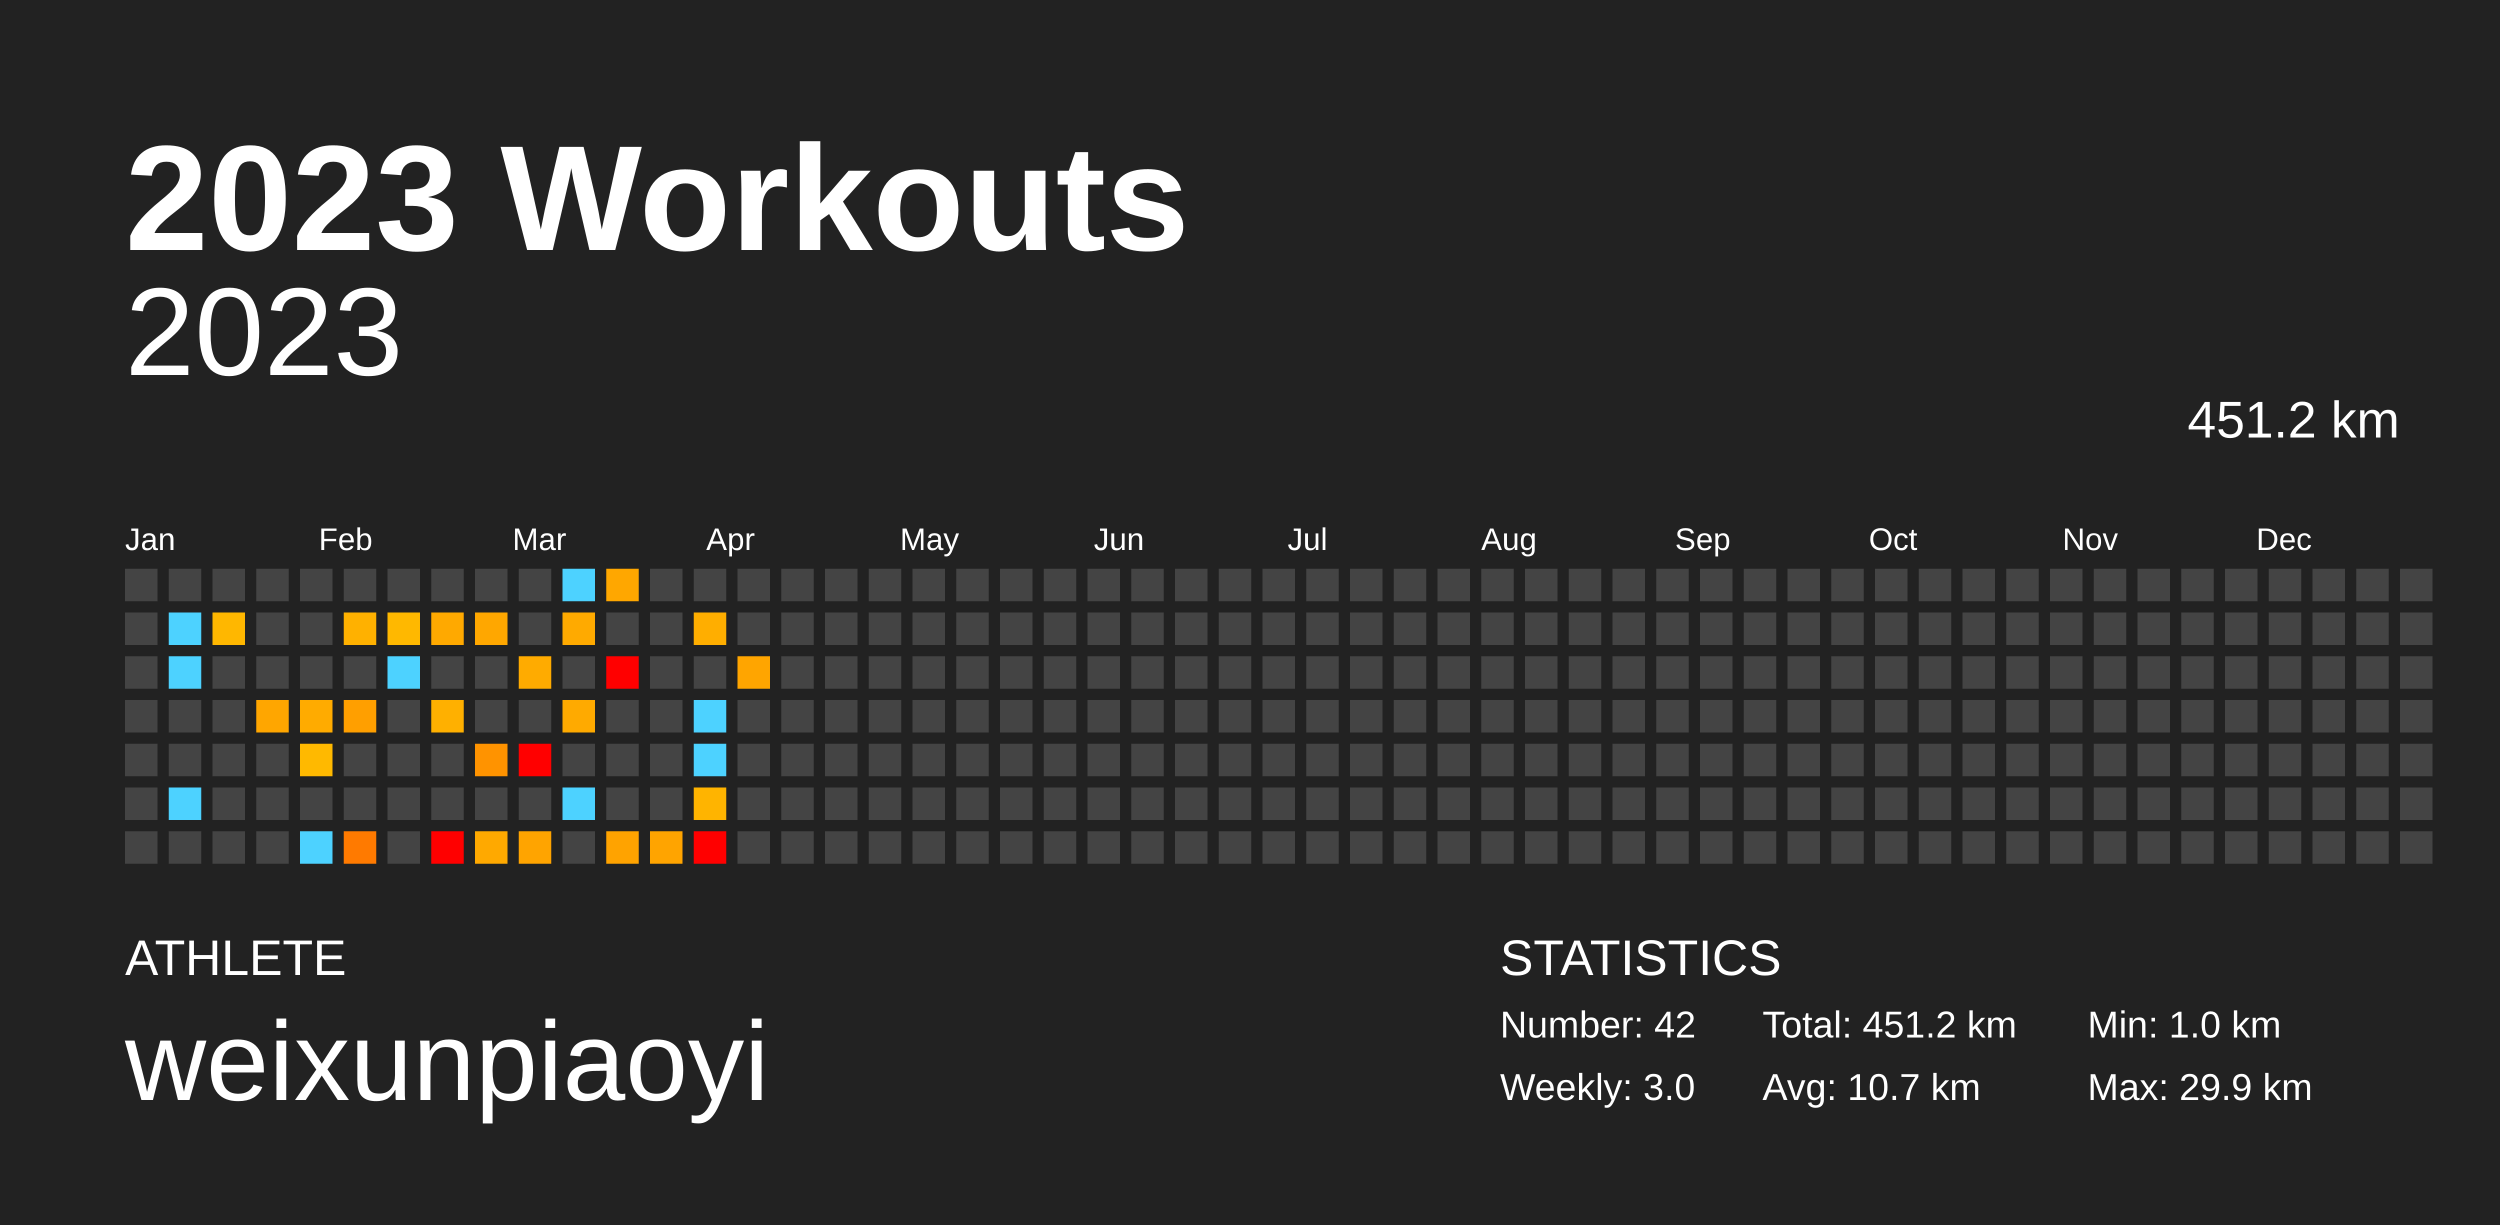
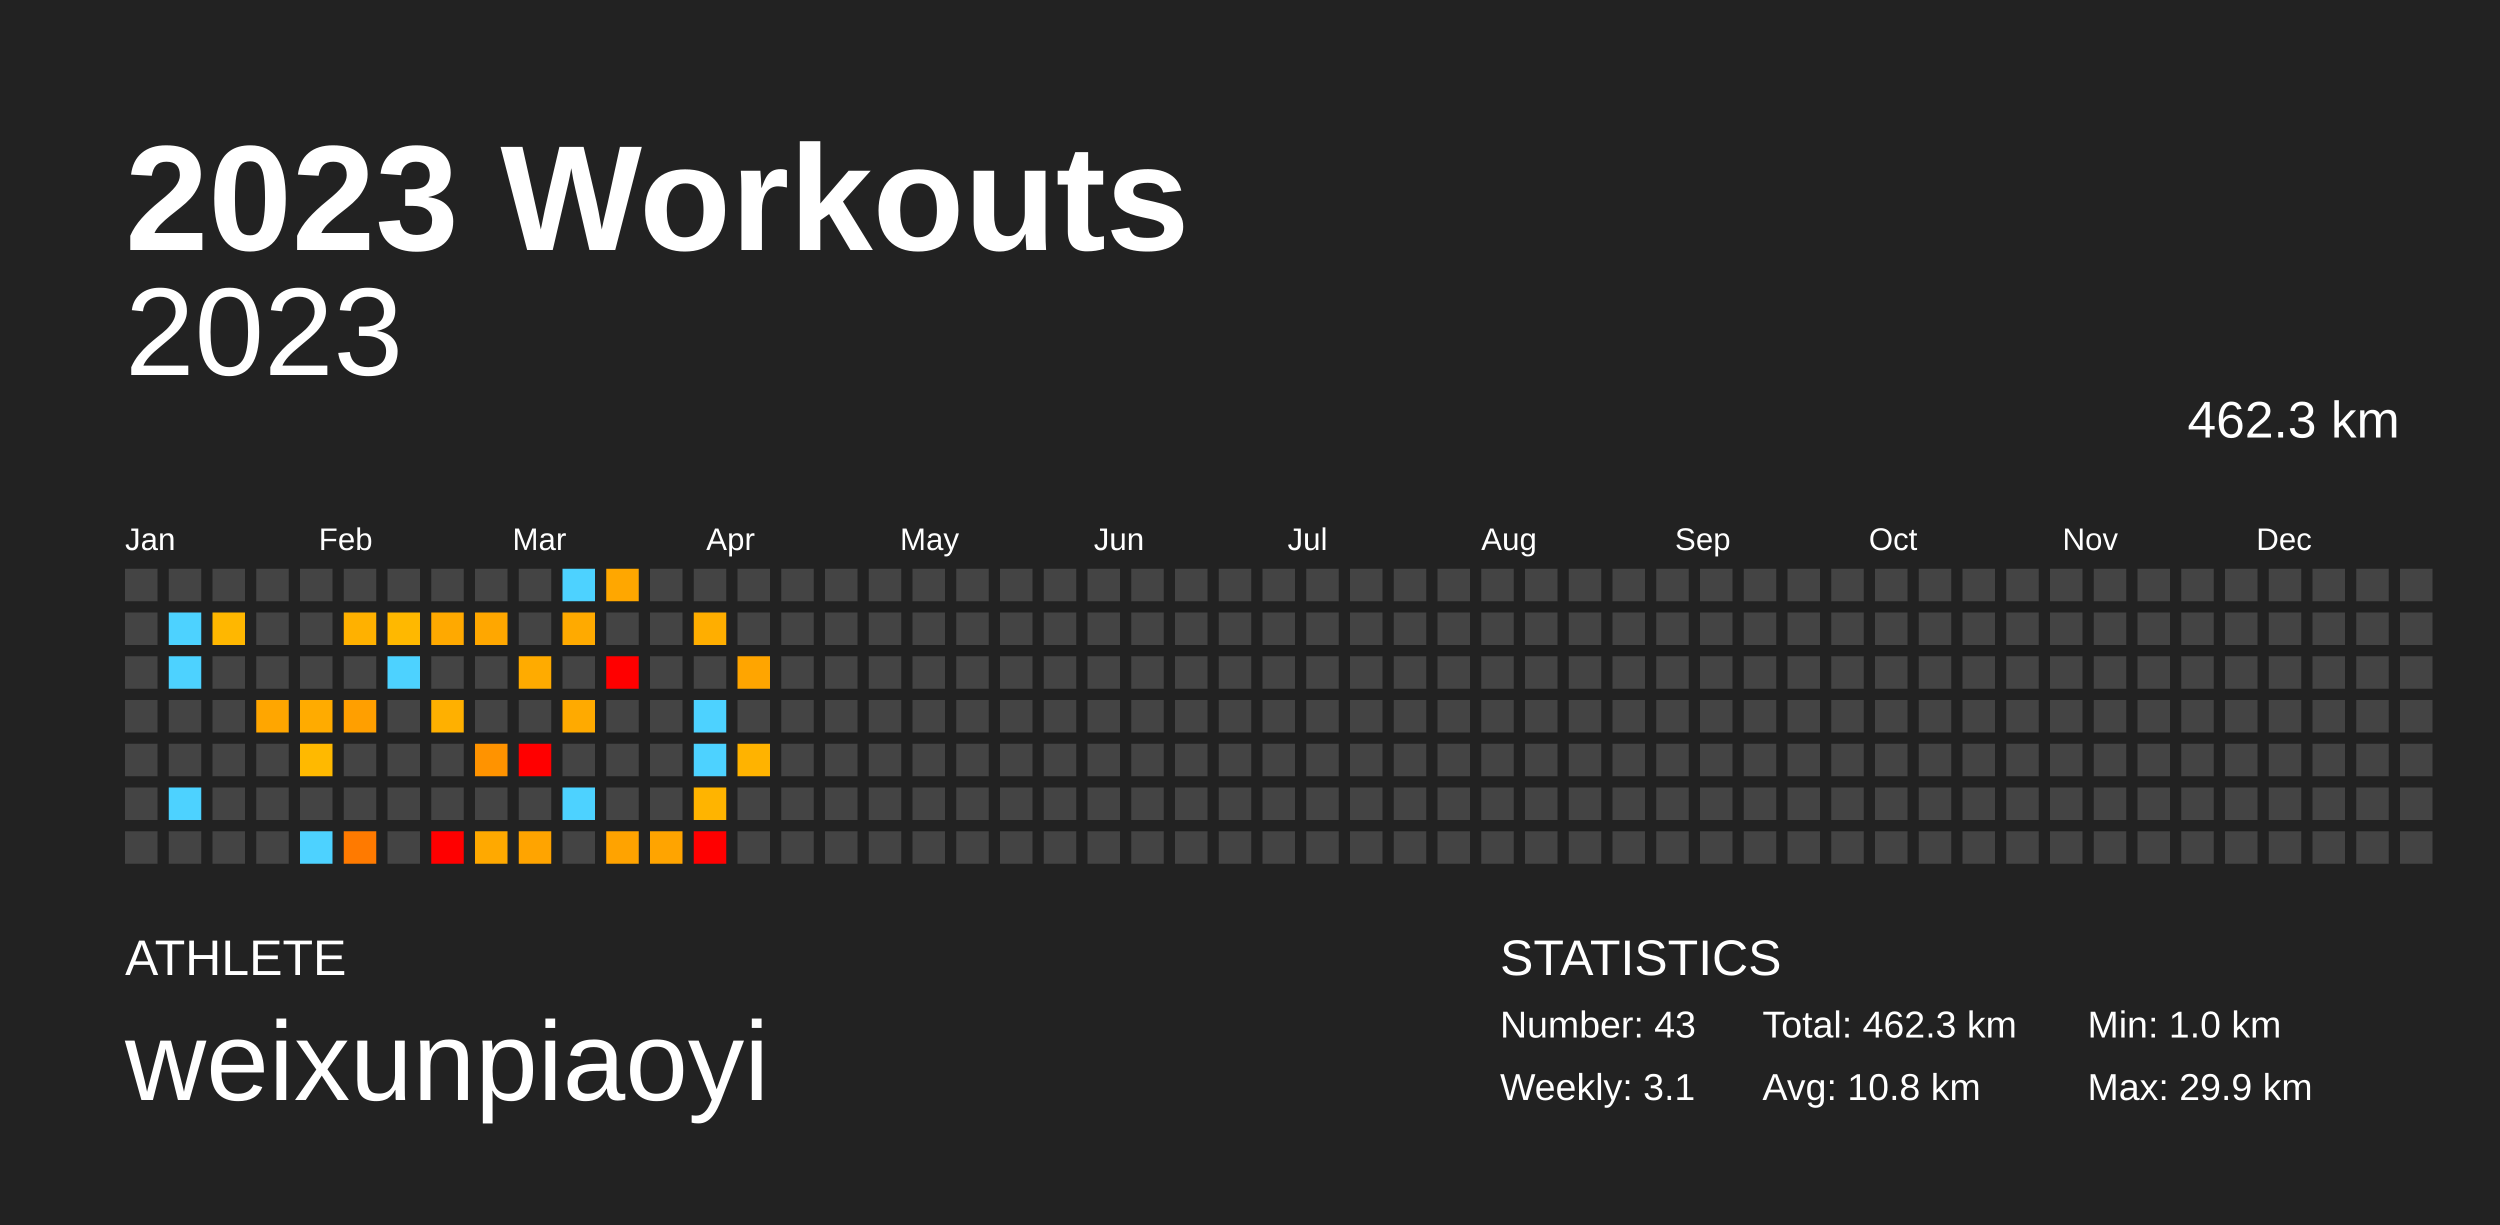
<svg xmlns="http://www.w3.org/2000/svg" baseProfile="full" height="98mm" version="1.1" viewBox="0,0,200,98" width="200mm">
  <defs />
  <rect fill="#222222" height="98" width="200" x="0" y="0" />
  <text fill="#FFFFFF" style="font-size:12px; font-family:Arial; font-weight:bold;" x="10" y="20">2023 Workouts</text>
  <text fill="#FFFFFF" style="font-size:4px; font-family:Arial" x="10" y="78">ATHLETE</text>
  <text fill="#FFFFFF" style="font-size:9px; font-family:Arial" x="10" y="88">weixunpiaoyi</text>
  <text fill="#FFFFFF" style="font-size:4px; font-family:Arial" x="120" y="78">STATISTICS</text>
-   <text fill="#FFFFFF" style="font-size:3px; font-family:Arial" x="120" y="83">Number: 42</text>
-   <text fill="#FFFFFF" style="font-size:3px; font-family:Arial" x="120" y="88">Weekly: 3.0</text>
-   <text fill="#FFFFFF" style="font-size:3px; font-family:Arial" x="141" y="83">Total: 451.2 km</text>
-   <text fill="#FFFFFF" style="font-size:3px; font-family:Arial" x="141" y="88">Avg: 10.7 km</text>
+   <text fill="#FFFFFF" style="font-size:3px; font-family:Arial" x="120" y="83">Number: 43</text>
+   <text fill="#FFFFFF" style="font-size:3px; font-family:Arial" x="120" y="88">Weekly: 3.1</text>
+   <text fill="#FFFFFF" style="font-size:3px; font-family:Arial" x="141" y="83">Total: 462.3 km</text>
+   <text fill="#FFFFFF" style="font-size:3px; font-family:Arial" x="141" y="88">Avg: 10.8 km</text>
  <text fill="#FFFFFF" style="font-size:3px; font-family:Arial" x="167" y="83">Min: 1.0 km</text>
  <text fill="#FFFFFF" style="font-size:3px; font-family:Arial" x="167" y="88">Max: 29.9 km</text>
  <text alignment-baseline="hanging" fill="#FFFFFF" style="font-size:10.0px; font-family:Arial;" x="10" y="30">2023</text>
-   <text alignment-baseline="hanging" fill="#FFFFFF" style="font-size:4.125px; font-family:Arial;" x="175" y="35">451.2 km</text>
+   <text alignment-baseline="hanging" fill="#FFFFFF" style="font-size:4.125px; font-family:Arial;" x="175" y="35">462.3 km</text>
  <text fill="#FFFFFF" style="font-size:2.5px; font-family:Arial" x="10.0" y="44">Jan</text>
  <text fill="#FFFFFF" style="font-size:2.5px; font-family:Arial" x="25.5" y="44">Feb</text>
  <text fill="#FFFFFF" style="font-size:2.5px; font-family:Arial" x="41.0" y="44">Mar</text>
  <text fill="#FFFFFF" style="font-size:2.5px; font-family:Arial" x="56.5" y="44">Apr</text>
  <text fill="#FFFFFF" style="font-size:2.5px; font-family:Arial" x="72.0" y="44">May</text>
  <text fill="#FFFFFF" style="font-size:2.5px; font-family:Arial" x="87.5" y="44">Jun</text>
  <text fill="#FFFFFF" style="font-size:2.5px; font-family:Arial" x="103.0" y="44">Jul</text>
  <text fill="#FFFFFF" style="font-size:2.5px; font-family:Arial" x="118.5" y="44">Aug</text>
  <text fill="#FFFFFF" style="font-size:2.5px; font-family:Arial" x="134.0" y="44">Sep</text>
  <text fill="#FFFFFF" style="font-size:2.5px; font-family:Arial" x="149.5" y="44">Oct</text>
  <text fill="#FFFFFF" style="font-size:2.5px; font-family:Arial" x="165.0" y="44">Nov</text>
  <text fill="#FFFFFF" style="font-size:2.5px; font-family:Arial" x="180.5" y="44">Dec</text>
  <rect fill="#444444" height="2.6" width="2.6" x="10.0" y="45.5" />
  <rect fill="#444444" height="2.6" width="2.6" x="10.0" y="49.0" />
  <rect fill="#444444" height="2.6" width="2.6" x="10.0" y="52.5" />
  <rect fill="#444444" height="2.6" width="2.6" x="10.0" y="56.0" />
  <rect fill="#444444" height="2.6" width="2.6" x="10.0" y="59.5" />
  <rect fill="#444444" height="2.6" width="2.6" x="10.0" y="63.0" />
  <rect fill="#444444" height="2.6" width="2.6" x="10.0" y="66.5" />
  <rect fill="#444444" height="2.6" width="2.6" x="13.5" y="45.5" />
  <rect fill="#4dd2ff" height="2.6" width="2.6" x="13.5" y="49.0" />
  <rect fill="#4dd2ff" height="2.6" width="2.6" x="13.5" y="52.5" />
  <rect fill="#444444" height="2.6" width="2.6" x="13.5" y="56.0" />
  <rect fill="#444444" height="2.6" width="2.6" x="13.5" y="59.5" />
  <rect fill="#4dd2ff" height="2.6" width="2.6" x="13.5" y="63.0" />
  <rect fill="#444444" height="2.6" width="2.6" x="13.5" y="66.5" />
  <rect fill="#444444" height="2.6" width="2.6" x="17.0" y="45.5" />
  <rect fill="#ffb700" height="2.6" width="2.6" x="17.0" y="49.0" />
  <rect fill="#444444" height="2.6" width="2.6" x="17.0" y="52.5" />
  <rect fill="#444444" height="2.6" width="2.6" x="17.0" y="56.0" />
  <rect fill="#444444" height="2.6" width="2.6" x="17.0" y="59.5" />
  <rect fill="#444444" height="2.6" width="2.6" x="17.0" y="63.0" />
  <rect fill="#444444" height="2.6" width="2.6" x="17.0" y="66.5" />
  <rect fill="#444444" height="2.6" width="2.6" x="20.5" y="45.5" />
  <rect fill="#444444" height="2.6" width="2.6" x="20.5" y="49.0" />
  <rect fill="#444444" height="2.6" width="2.6" x="20.5" y="52.5" />
  <rect fill="#ffa600" height="2.6" width="2.6" x="20.5" y="56.0" />
  <rect fill="#444444" height="2.6" width="2.6" x="20.5" y="59.5" />
  <rect fill="#444444" height="2.6" width="2.6" x="20.5" y="63.0" />
  <rect fill="#444444" height="2.6" width="2.6" x="20.5" y="66.5" />
  <rect fill="#444444" height="2.6" width="2.6" x="24.0" y="45.5" />
  <rect fill="#444444" height="2.6" width="2.6" x="24.0" y="49.0" />
  <rect fill="#444444" height="2.6" width="2.6" x="24.0" y="52.5" />
  <rect fill="#ffab00" height="2.6" width="2.6" x="24.0" y="56.0" />
  <rect fill="#ffb900" height="2.6" width="2.6" x="24.0" y="59.5" />
  <rect fill="#444444" height="2.6" width="2.6" x="24.0" y="63.0" />
  <rect fill="#4dd2ff" height="2.6" width="2.6" x="24.0" y="66.5" />
  <rect fill="#444444" height="2.6" width="2.6" x="27.5" y="45.5" />
  <rect fill="#ffb100" height="2.6" width="2.6" x="27.5" y="49.0" />
  <rect fill="#444444" height="2.6" width="2.6" x="27.5" y="52.5" />
  <rect fill="#ff9f00" height="2.6" width="2.6" x="27.5" y="56.0" />
  <rect fill="#444444" height="2.6" width="2.6" x="27.5" y="59.5" />
  <rect fill="#444444" height="2.6" width="2.6" x="27.5" y="63.0" />
  <rect fill="#ff7a00" height="2.6" width="2.6" x="27.5" y="66.5" />
  <rect fill="#444444" height="2.6" width="2.6" x="31.0" y="45.5" />
  <rect fill="#ffb800" height="2.6" width="2.6" x="31.0" y="49.0" />
  <rect fill="#4dd2ff" height="2.6" width="2.6" x="31.0" y="52.5" />
  <rect fill="#444444" height="2.6" width="2.6" x="31.0" y="56.0" />
  <rect fill="#444444" height="2.6" width="2.6" x="31.0" y="59.5" />
  <rect fill="#444444" height="2.6" width="2.6" x="31.0" y="63.0" />
  <rect fill="#444444" height="2.6" width="2.6" x="31.0" y="66.5" />
  <rect fill="#444444" height="2.6" width="2.6" x="34.5" y="45.5" />
  <rect fill="#ffa900" height="2.6" width="2.6" x="34.5" y="49.0" />
  <rect fill="#444444" height="2.6" width="2.6" x="34.5" y="52.5" />
  <rect fill="#ffb000" height="2.6" width="2.6" x="34.5" y="56.0" />
  <rect fill="#444444" height="2.6" width="2.6" x="34.5" y="59.5" />
  <rect fill="#444444" height="2.6" width="2.6" x="34.5" y="63.0" />
  <rect fill="red" height="2.6" width="2.6" x="34.5" y="66.5" />
  <rect fill="#444444" height="2.6" width="2.6" x="38.0" y="45.5" />
  <rect fill="#ffa700" height="2.6" width="2.6" x="38.0" y="49.0" />
  <rect fill="#444444" height="2.6" width="2.6" x="38.0" y="52.5" />
  <rect fill="#444444" height="2.6" width="2.6" x="38.0" y="56.0" />
  <rect fill="#ff9300" height="2.6" width="2.6" x="38.0" y="59.5" />
  <rect fill="#444444" height="2.6" width="2.6" x="38.0" y="63.0" />
  <rect fill="#ffa900" height="2.6" width="2.6" x="38.0" y="66.5" />
  <rect fill="#444444" height="2.6" width="2.6" x="41.5" y="45.5" />
  <rect fill="#444444" height="2.6" width="2.6" x="41.5" y="49.0" />
  <rect fill="#ffab00" height="2.6" width="2.6" x="41.5" y="52.5" />
  <rect fill="#444444" height="2.6" width="2.6" x="41.5" y="56.0" />
  <rect fill="red" height="2.6" width="2.6" x="41.5" y="59.5" />
  <rect fill="#444444" height="2.6" width="2.6" x="41.5" y="63.0" />
  <rect fill="#ffa400" height="2.6" width="2.6" x="41.5" y="66.5" />
  <rect fill="#4dd2ff" height="2.6" width="2.6" x="45.0" y="45.5" />
  <rect fill="#ffaa00" height="2.6" width="2.6" x="45.0" y="49.0" />
  <rect fill="#444444" height="2.6" width="2.6" x="45.0" y="52.5" />
  <rect fill="#ffaa00" height="2.6" width="2.6" x="45.0" y="56.0" />
  <rect fill="#444444" height="2.6" width="2.6" x="45.0" y="59.5" />
  <rect fill="#4dd2ff" height="2.6" width="2.6" x="45.0" y="63.0" />
  <rect fill="#444444" height="2.6" width="2.6" x="45.0" y="66.5" />
  <rect fill="#ffa700" height="2.6" width="2.6" x="48.5" y="45.5" />
  <rect fill="#444444" height="2.6" width="2.6" x="48.5" y="49.0" />
  <rect fill="red" height="2.6" width="2.6" x="48.5" y="52.5" />
  <rect fill="#444444" height="2.6" width="2.6" x="48.5" y="56.0" />
  <rect fill="#444444" height="2.6" width="2.6" x="48.5" y="59.5" />
  <rect fill="#444444" height="2.6" width="2.6" x="48.5" y="63.0" />
  <rect fill="#ffa300" height="2.6" width="2.6" x="48.5" y="66.5" />
  <rect fill="#444444" height="2.6" width="2.6" x="52.0" y="45.5" />
  <rect fill="#444444" height="2.6" width="2.6" x="52.0" y="49.0" />
  <rect fill="#444444" height="2.6" width="2.6" x="52.0" y="52.5" />
  <rect fill="#444444" height="2.6" width="2.6" x="52.0" y="56.0" />
  <rect fill="#444444" height="2.6" width="2.6" x="52.0" y="59.5" />
  <rect fill="#444444" height="2.6" width="2.6" x="52.0" y="63.0" />
  <rect fill="#ffa400" height="2.6" width="2.6" x="52.0" y="66.5" />
  <rect fill="#444444" height="2.6" width="2.6" x="55.5" y="45.5" />
  <rect fill="#ffae00" height="2.6" width="2.6" x="55.5" y="49.0" />
  <rect fill="#444444" height="2.6" width="2.6" x="55.5" y="52.5" />
  <rect fill="#4dd2ff" height="2.6" width="2.6" x="55.5" y="56.0" />
  <rect fill="#4dd2ff" height="2.6" width="2.6" x="55.5" y="59.5" />
  <rect fill="#ffb400" height="2.6" width="2.6" x="55.5" y="63.0" />
  <rect fill="red" height="2.6" width="2.6" x="55.5" y="66.5" />
  <rect fill="#444444" height="2.6" width="2.6" x="59.0" y="45.5" />
  <rect fill="#444444" height="2.6" width="2.6" x="59.0" y="49.0" />
  <rect fill="#ffa500" height="2.6" width="2.6" x="59.0" y="52.5" />
  <rect fill="#444444" height="2.6" width="2.6" x="59.0" y="56.0" />
-   <rect fill="#444444" height="2.6" width="2.6" x="59.0" y="59.5" />
+   <rect fill="#ffb300" height="2.6" width="2.6" x="59.0" y="59.5" />
  <rect fill="#444444" height="2.6" width="2.6" x="59.0" y="63.0" />
  <rect fill="#444444" height="2.6" width="2.6" x="59.0" y="66.5" />
  <rect fill="#444444" height="2.6" width="2.6" x="62.5" y="45.5" />
  <rect fill="#444444" height="2.6" width="2.6" x="62.5" y="49.0" />
  <rect fill="#444444" height="2.6" width="2.6" x="62.5" y="52.5" />
  <rect fill="#444444" height="2.6" width="2.6" x="62.5" y="56.0" />
  <rect fill="#444444" height="2.6" width="2.6" x="62.5" y="59.5" />
  <rect fill="#444444" height="2.6" width="2.6" x="62.5" y="63.0" />
  <rect fill="#444444" height="2.6" width="2.6" x="62.5" y="66.5" />
  <rect fill="#444444" height="2.6" width="2.6" x="66.0" y="45.5" />
  <rect fill="#444444" height="2.6" width="2.6" x="66.0" y="49.0" />
  <rect fill="#444444" height="2.6" width="2.6" x="66.0" y="52.5" />
  <rect fill="#444444" height="2.6" width="2.6" x="66.0" y="56.0" />
  <rect fill="#444444" height="2.6" width="2.6" x="66.0" y="59.5" />
  <rect fill="#444444" height="2.6" width="2.6" x="66.0" y="63.0" />
  <rect fill="#444444" height="2.6" width="2.6" x="66.0" y="66.5" />
  <rect fill="#444444" height="2.6" width="2.6" x="69.5" y="45.5" />
  <rect fill="#444444" height="2.6" width="2.6" x="69.5" y="49.0" />
  <rect fill="#444444" height="2.6" width="2.6" x="69.5" y="52.5" />
  <rect fill="#444444" height="2.6" width="2.6" x="69.5" y="56.0" />
  <rect fill="#444444" height="2.6" width="2.6" x="69.5" y="59.5" />
  <rect fill="#444444" height="2.6" width="2.6" x="69.5" y="63.0" />
  <rect fill="#444444" height="2.6" width="2.6" x="69.5" y="66.5" />
  <rect fill="#444444" height="2.6" width="2.6" x="73.0" y="45.5" />
  <rect fill="#444444" height="2.6" width="2.6" x="73.0" y="49.0" />
  <rect fill="#444444" height="2.6" width="2.6" x="73.0" y="52.5" />
  <rect fill="#444444" height="2.6" width="2.6" x="73.0" y="56.0" />
  <rect fill="#444444" height="2.6" width="2.6" x="73.0" y="59.5" />
  <rect fill="#444444" height="2.6" width="2.6" x="73.0" y="63.0" />
  <rect fill="#444444" height="2.6" width="2.6" x="73.0" y="66.5" />
  <rect fill="#444444" height="2.6" width="2.6" x="76.5" y="45.5" />
  <rect fill="#444444" height="2.6" width="2.6" x="76.5" y="49.0" />
  <rect fill="#444444" height="2.6" width="2.6" x="76.5" y="52.5" />
  <rect fill="#444444" height="2.6" width="2.6" x="76.5" y="56.0" />
  <rect fill="#444444" height="2.6" width="2.6" x="76.5" y="59.5" />
  <rect fill="#444444" height="2.6" width="2.6" x="76.5" y="63.0" />
  <rect fill="#444444" height="2.6" width="2.6" x="76.5" y="66.5" />
  <rect fill="#444444" height="2.6" width="2.6" x="80.0" y="45.5" />
  <rect fill="#444444" height="2.6" width="2.6" x="80.0" y="49.0" />
  <rect fill="#444444" height="2.6" width="2.6" x="80.0" y="52.5" />
  <rect fill="#444444" height="2.6" width="2.6" x="80.0" y="56.0" />
  <rect fill="#444444" height="2.6" width="2.6" x="80.0" y="59.5" />
  <rect fill="#444444" height="2.6" width="2.6" x="80.0" y="63.0" />
  <rect fill="#444444" height="2.6" width="2.6" x="80.0" y="66.5" />
  <rect fill="#444444" height="2.6" width="2.6" x="83.5" y="45.5" />
  <rect fill="#444444" height="2.6" width="2.6" x="83.5" y="49.0" />
  <rect fill="#444444" height="2.6" width="2.6" x="83.5" y="52.5" />
  <rect fill="#444444" height="2.6" width="2.6" x="83.5" y="56.0" />
  <rect fill="#444444" height="2.6" width="2.6" x="83.5" y="59.5" />
  <rect fill="#444444" height="2.6" width="2.6" x="83.5" y="63.0" />
  <rect fill="#444444" height="2.6" width="2.6" x="83.5" y="66.5" />
  <rect fill="#444444" height="2.6" width="2.6" x="87.0" y="45.5" />
  <rect fill="#444444" height="2.6" width="2.6" x="87.0" y="49.0" />
  <rect fill="#444444" height="2.6" width="2.6" x="87.0" y="52.5" />
  <rect fill="#444444" height="2.6" width="2.6" x="87.0" y="56.0" />
  <rect fill="#444444" height="2.6" width="2.6" x="87.0" y="59.5" />
  <rect fill="#444444" height="2.6" width="2.6" x="87.0" y="63.0" />
  <rect fill="#444444" height="2.6" width="2.6" x="87.0" y="66.5" />
  <rect fill="#444444" height="2.6" width="2.6" x="90.5" y="45.5" />
  <rect fill="#444444" height="2.6" width="2.6" x="90.5" y="49.0" />
  <rect fill="#444444" height="2.6" width="2.6" x="90.5" y="52.5" />
  <rect fill="#444444" height="2.6" width="2.6" x="90.5" y="56.0" />
  <rect fill="#444444" height="2.6" width="2.6" x="90.5" y="59.5" />
  <rect fill="#444444" height="2.6" width="2.6" x="90.5" y="63.0" />
  <rect fill="#444444" height="2.6" width="2.6" x="90.5" y="66.5" />
  <rect fill="#444444" height="2.6" width="2.6" x="94.0" y="45.5" />
  <rect fill="#444444" height="2.6" width="2.6" x="94.0" y="49.0" />
  <rect fill="#444444" height="2.6" width="2.6" x="94.0" y="52.5" />
  <rect fill="#444444" height="2.6" width="2.6" x="94.0" y="56.0" />
  <rect fill="#444444" height="2.6" width="2.6" x="94.0" y="59.5" />
  <rect fill="#444444" height="2.6" width="2.6" x="94.0" y="63.0" />
  <rect fill="#444444" height="2.6" width="2.6" x="94.0" y="66.5" />
  <rect fill="#444444" height="2.6" width="2.6" x="97.5" y="45.5" />
  <rect fill="#444444" height="2.6" width="2.6" x="97.5" y="49.0" />
  <rect fill="#444444" height="2.6" width="2.6" x="97.5" y="52.5" />
  <rect fill="#444444" height="2.6" width="2.6" x="97.5" y="56.0" />
  <rect fill="#444444" height="2.6" width="2.6" x="97.5" y="59.5" />
  <rect fill="#444444" height="2.6" width="2.6" x="97.5" y="63.0" />
  <rect fill="#444444" height="2.6" width="2.6" x="97.5" y="66.5" />
  <rect fill="#444444" height="2.6" width="2.6" x="101.0" y="45.5" />
  <rect fill="#444444" height="2.6" width="2.6" x="101.0" y="49.0" />
  <rect fill="#444444" height="2.6" width="2.6" x="101.0" y="52.5" />
  <rect fill="#444444" height="2.6" width="2.6" x="101.0" y="56.0" />
  <rect fill="#444444" height="2.6" width="2.6" x="101.0" y="59.5" />
  <rect fill="#444444" height="2.6" width="2.6" x="101.0" y="63.0" />
  <rect fill="#444444" height="2.6" width="2.6" x="101.0" y="66.5" />
  <rect fill="#444444" height="2.6" width="2.6" x="104.5" y="45.5" />
  <rect fill="#444444" height="2.6" width="2.6" x="104.5" y="49.0" />
  <rect fill="#444444" height="2.6" width="2.6" x="104.5" y="52.5" />
  <rect fill="#444444" height="2.6" width="2.6" x="104.5" y="56.0" />
  <rect fill="#444444" height="2.6" width="2.6" x="104.5" y="59.5" />
  <rect fill="#444444" height="2.6" width="2.6" x="104.5" y="63.0" />
  <rect fill="#444444" height="2.6" width="2.6" x="104.5" y="66.5" />
  <rect fill="#444444" height="2.6" width="2.6" x="108.0" y="45.5" />
  <rect fill="#444444" height="2.6" width="2.6" x="108.0" y="49.0" />
  <rect fill="#444444" height="2.6" width="2.6" x="108.0" y="52.5" />
  <rect fill="#444444" height="2.6" width="2.6" x="108.0" y="56.0" />
  <rect fill="#444444" height="2.6" width="2.6" x="108.0" y="59.5" />
  <rect fill="#444444" height="2.6" width="2.6" x="108.0" y="63.0" />
  <rect fill="#444444" height="2.6" width="2.6" x="108.0" y="66.5" />
  <rect fill="#444444" height="2.6" width="2.6" x="111.5" y="45.5" />
  <rect fill="#444444" height="2.6" width="2.6" x="111.5" y="49.0" />
  <rect fill="#444444" height="2.6" width="2.6" x="111.5" y="52.5" />
  <rect fill="#444444" height="2.6" width="2.6" x="111.5" y="56.0" />
  <rect fill="#444444" height="2.6" width="2.6" x="111.5" y="59.5" />
  <rect fill="#444444" height="2.6" width="2.6" x="111.5" y="63.0" />
  <rect fill="#444444" height="2.6" width="2.6" x="111.5" y="66.5" />
  <rect fill="#444444" height="2.6" width="2.6" x="115.0" y="45.5" />
  <rect fill="#444444" height="2.6" width="2.6" x="115.0" y="49.0" />
  <rect fill="#444444" height="2.6" width="2.6" x="115.0" y="52.5" />
  <rect fill="#444444" height="2.6" width="2.6" x="115.0" y="56.0" />
  <rect fill="#444444" height="2.6" width="2.6" x="115.0" y="59.5" />
  <rect fill="#444444" height="2.6" width="2.6" x="115.0" y="63.0" />
  <rect fill="#444444" height="2.6" width="2.6" x="115.0" y="66.5" />
  <rect fill="#444444" height="2.6" width="2.6" x="118.5" y="45.5" />
  <rect fill="#444444" height="2.6" width="2.6" x="118.5" y="49.0" />
  <rect fill="#444444" height="2.6" width="2.6" x="118.5" y="52.5" />
  <rect fill="#444444" height="2.6" width="2.6" x="118.5" y="56.0" />
  <rect fill="#444444" height="2.6" width="2.6" x="118.5" y="59.5" />
  <rect fill="#444444" height="2.6" width="2.6" x="118.5" y="63.0" />
  <rect fill="#444444" height="2.6" width="2.6" x="118.5" y="66.5" />
  <rect fill="#444444" height="2.6" width="2.6" x="122.0" y="45.5" />
  <rect fill="#444444" height="2.6" width="2.6" x="122.0" y="49.0" />
  <rect fill="#444444" height="2.6" width="2.6" x="122.0" y="52.5" />
  <rect fill="#444444" height="2.6" width="2.6" x="122.0" y="56.0" />
  <rect fill="#444444" height="2.6" width="2.6" x="122.0" y="59.5" />
  <rect fill="#444444" height="2.6" width="2.6" x="122.0" y="63.0" />
  <rect fill="#444444" height="2.6" width="2.6" x="122.0" y="66.5" />
  <rect fill="#444444" height="2.6" width="2.6" x="125.5" y="45.5" />
  <rect fill="#444444" height="2.6" width="2.6" x="125.5" y="49.0" />
  <rect fill="#444444" height="2.6" width="2.6" x="125.5" y="52.5" />
  <rect fill="#444444" height="2.6" width="2.6" x="125.5" y="56.0" />
  <rect fill="#444444" height="2.6" width="2.6" x="125.5" y="59.5" />
  <rect fill="#444444" height="2.6" width="2.6" x="125.5" y="63.0" />
  <rect fill="#444444" height="2.6" width="2.6" x="125.5" y="66.5" />
  <rect fill="#444444" height="2.6" width="2.6" x="129.0" y="45.5" />
  <rect fill="#444444" height="2.6" width="2.6" x="129.0" y="49.0" />
  <rect fill="#444444" height="2.6" width="2.6" x="129.0" y="52.5" />
  <rect fill="#444444" height="2.6" width="2.6" x="129.0" y="56.0" />
  <rect fill="#444444" height="2.6" width="2.6" x="129.0" y="59.5" />
  <rect fill="#444444" height="2.6" width="2.6" x="129.0" y="63.0" />
  <rect fill="#444444" height="2.6" width="2.6" x="129.0" y="66.5" />
  <rect fill="#444444" height="2.6" width="2.6" x="132.5" y="45.5" />
  <rect fill="#444444" height="2.6" width="2.6" x="132.5" y="49.0" />
  <rect fill="#444444" height="2.6" width="2.6" x="132.5" y="52.5" />
  <rect fill="#444444" height="2.6" width="2.6" x="132.5" y="56.0" />
  <rect fill="#444444" height="2.6" width="2.6" x="132.5" y="59.5" />
  <rect fill="#444444" height="2.6" width="2.6" x="132.5" y="63.0" />
  <rect fill="#444444" height="2.6" width="2.6" x="132.5" y="66.5" />
  <rect fill="#444444" height="2.6" width="2.6" x="136.0" y="45.5" />
  <rect fill="#444444" height="2.6" width="2.6" x="136.0" y="49.0" />
  <rect fill="#444444" height="2.6" width="2.6" x="136.0" y="52.5" />
  <rect fill="#444444" height="2.6" width="2.6" x="136.0" y="56.0" />
  <rect fill="#444444" height="2.6" width="2.6" x="136.0" y="59.5" />
  <rect fill="#444444" height="2.6" width="2.6" x="136.0" y="63.0" />
  <rect fill="#444444" height="2.6" width="2.6" x="136.0" y="66.5" />
  <rect fill="#444444" height="2.6" width="2.6" x="139.5" y="45.5" />
  <rect fill="#444444" height="2.6" width="2.6" x="139.5" y="49.0" />
  <rect fill="#444444" height="2.6" width="2.6" x="139.5" y="52.5" />
  <rect fill="#444444" height="2.6" width="2.6" x="139.5" y="56.0" />
  <rect fill="#444444" height="2.6" width="2.6" x="139.5" y="59.5" />
  <rect fill="#444444" height="2.6" width="2.6" x="139.5" y="63.0" />
  <rect fill="#444444" height="2.6" width="2.6" x="139.5" y="66.5" />
  <rect fill="#444444" height="2.6" width="2.6" x="143.0" y="45.5" />
  <rect fill="#444444" height="2.6" width="2.6" x="143.0" y="49.0" />
  <rect fill="#444444" height="2.6" width="2.6" x="143.0" y="52.5" />
  <rect fill="#444444" height="2.6" width="2.6" x="143.0" y="56.0" />
  <rect fill="#444444" height="2.6" width="2.6" x="143.0" y="59.5" />
  <rect fill="#444444" height="2.6" width="2.6" x="143.0" y="63.0" />
  <rect fill="#444444" height="2.6" width="2.6" x="143.0" y="66.5" />
  <rect fill="#444444" height="2.6" width="2.6" x="146.5" y="45.5" />
  <rect fill="#444444" height="2.6" width="2.6" x="146.5" y="49.0" />
  <rect fill="#444444" height="2.6" width="2.6" x="146.5" y="52.5" />
  <rect fill="#444444" height="2.6" width="2.6" x="146.5" y="56.0" />
  <rect fill="#444444" height="2.6" width="2.6" x="146.5" y="59.5" />
  <rect fill="#444444" height="2.6" width="2.6" x="146.5" y="63.0" />
  <rect fill="#444444" height="2.6" width="2.6" x="146.5" y="66.5" />
  <rect fill="#444444" height="2.6" width="2.6" x="150.0" y="45.5" />
  <rect fill="#444444" height="2.6" width="2.6" x="150.0" y="49.0" />
  <rect fill="#444444" height="2.6" width="2.6" x="150.0" y="52.5" />
  <rect fill="#444444" height="2.6" width="2.6" x="150.0" y="56.0" />
  <rect fill="#444444" height="2.6" width="2.6" x="150.0" y="59.5" />
  <rect fill="#444444" height="2.6" width="2.6" x="150.0" y="63.0" />
  <rect fill="#444444" height="2.6" width="2.6" x="150.0" y="66.5" />
  <rect fill="#444444" height="2.6" width="2.6" x="153.5" y="45.5" />
  <rect fill="#444444" height="2.6" width="2.6" x="153.5" y="49.0" />
  <rect fill="#444444" height="2.6" width="2.6" x="153.5" y="52.5" />
  <rect fill="#444444" height="2.6" width="2.6" x="153.5" y="56.0" />
  <rect fill="#444444" height="2.6" width="2.6" x="153.5" y="59.5" />
  <rect fill="#444444" height="2.6" width="2.6" x="153.5" y="63.0" />
  <rect fill="#444444" height="2.6" width="2.6" x="153.5" y="66.5" />
  <rect fill="#444444" height="2.6" width="2.6" x="157.0" y="45.5" />
  <rect fill="#444444" height="2.6" width="2.6" x="157.0" y="49.0" />
  <rect fill="#444444" height="2.6" width="2.6" x="157.0" y="52.5" />
  <rect fill="#444444" height="2.6" width="2.6" x="157.0" y="56.0" />
  <rect fill="#444444" height="2.6" width="2.6" x="157.0" y="59.5" />
  <rect fill="#444444" height="2.6" width="2.6" x="157.0" y="63.0" />
  <rect fill="#444444" height="2.6" width="2.6" x="157.0" y="66.5" />
  <rect fill="#444444" height="2.6" width="2.6" x="160.5" y="45.5" />
  <rect fill="#444444" height="2.6" width="2.6" x="160.5" y="49.0" />
  <rect fill="#444444" height="2.6" width="2.6" x="160.5" y="52.5" />
  <rect fill="#444444" height="2.6" width="2.6" x="160.5" y="56.0" />
  <rect fill="#444444" height="2.6" width="2.6" x="160.5" y="59.5" />
  <rect fill="#444444" height="2.6" width="2.6" x="160.5" y="63.0" />
  <rect fill="#444444" height="2.6" width="2.6" x="160.5" y="66.5" />
  <rect fill="#444444" height="2.6" width="2.6" x="164.0" y="45.5" />
  <rect fill="#444444" height="2.6" width="2.6" x="164.0" y="49.0" />
  <rect fill="#444444" height="2.6" width="2.6" x="164.0" y="52.5" />
  <rect fill="#444444" height="2.6" width="2.6" x="164.0" y="56.0" />
  <rect fill="#444444" height="2.6" width="2.6" x="164.0" y="59.5" />
  <rect fill="#444444" height="2.6" width="2.6" x="164.0" y="63.0" />
  <rect fill="#444444" height="2.6" width="2.6" x="164.0" y="66.5" />
  <rect fill="#444444" height="2.6" width="2.6" x="167.5" y="45.5" />
  <rect fill="#444444" height="2.6" width="2.6" x="167.5" y="49.0" />
  <rect fill="#444444" height="2.6" width="2.6" x="167.5" y="52.5" />
  <rect fill="#444444" height="2.6" width="2.6" x="167.5" y="56.0" />
  <rect fill="#444444" height="2.6" width="2.6" x="167.5" y="59.5" />
  <rect fill="#444444" height="2.6" width="2.6" x="167.5" y="63.0" />
  <rect fill="#444444" height="2.6" width="2.6" x="167.5" y="66.5" />
  <rect fill="#444444" height="2.6" width="2.6" x="171.0" y="45.5" />
  <rect fill="#444444" height="2.6" width="2.6" x="171.0" y="49.0" />
  <rect fill="#444444" height="2.6" width="2.6" x="171.0" y="52.5" />
  <rect fill="#444444" height="2.6" width="2.6" x="171.0" y="56.0" />
  <rect fill="#444444" height="2.6" width="2.6" x="171.0" y="59.5" />
  <rect fill="#444444" height="2.6" width="2.6" x="171.0" y="63.0" />
  <rect fill="#444444" height="2.6" width="2.6" x="171.0" y="66.5" />
  <rect fill="#444444" height="2.6" width="2.6" x="174.5" y="45.5" />
  <rect fill="#444444" height="2.6" width="2.6" x="174.5" y="49.0" />
  <rect fill="#444444" height="2.6" width="2.6" x="174.5" y="52.5" />
  <rect fill="#444444" height="2.6" width="2.6" x="174.5" y="56.0" />
  <rect fill="#444444" height="2.6" width="2.6" x="174.5" y="59.5" />
  <rect fill="#444444" height="2.6" width="2.6" x="174.5" y="63.0" />
  <rect fill="#444444" height="2.6" width="2.6" x="174.5" y="66.5" />
  <rect fill="#444444" height="2.6" width="2.6" x="178.0" y="45.5" />
  <rect fill="#444444" height="2.6" width="2.6" x="178.0" y="49.0" />
  <rect fill="#444444" height="2.6" width="2.6" x="178.0" y="52.5" />
  <rect fill="#444444" height="2.6" width="2.6" x="178.0" y="56.0" />
  <rect fill="#444444" height="2.6" width="2.6" x="178.0" y="59.5" />
  <rect fill="#444444" height="2.6" width="2.6" x="178.0" y="63.0" />
  <rect fill="#444444" height="2.6" width="2.6" x="178.0" y="66.5" />
  <rect fill="#444444" height="2.6" width="2.6" x="181.5" y="45.5" />
  <rect fill="#444444" height="2.6" width="2.6" x="181.5" y="49.0" />
  <rect fill="#444444" height="2.6" width="2.6" x="181.5" y="52.5" />
  <rect fill="#444444" height="2.6" width="2.6" x="181.5" y="56.0" />
  <rect fill="#444444" height="2.6" width="2.6" x="181.5" y="59.5" />
  <rect fill="#444444" height="2.6" width="2.6" x="181.5" y="63.0" />
  <rect fill="#444444" height="2.6" width="2.6" x="181.5" y="66.5" />
  <rect fill="#444444" height="2.6" width="2.6" x="185.0" y="45.5" />
  <rect fill="#444444" height="2.6" width="2.6" x="185.0" y="49.0" />
  <rect fill="#444444" height="2.6" width="2.6" x="185.0" y="52.5" />
  <rect fill="#444444" height="2.6" width="2.6" x="185.0" y="56.0" />
  <rect fill="#444444" height="2.6" width="2.6" x="185.0" y="59.5" />
  <rect fill="#444444" height="2.6" width="2.6" x="185.0" y="63.0" />
  <rect fill="#444444" height="2.6" width="2.6" x="185.0" y="66.5" />
  <rect fill="#444444" height="2.6" width="2.6" x="188.5" y="45.5" />
  <rect fill="#444444" height="2.6" width="2.6" x="188.5" y="49.0" />
  <rect fill="#444444" height="2.6" width="2.6" x="188.5" y="52.5" />
  <rect fill="#444444" height="2.6" width="2.6" x="188.5" y="56.0" />
  <rect fill="#444444" height="2.6" width="2.6" x="188.5" y="59.5" />
  <rect fill="#444444" height="2.6" width="2.6" x="188.5" y="63.0" />
  <rect fill="#444444" height="2.6" width="2.6" x="188.5" y="66.5" />
  <rect fill="#444444" height="2.6" width="2.6" x="192.0" y="45.5" />
  <rect fill="#444444" height="2.6" width="2.6" x="192.0" y="49.0" />
  <rect fill="#444444" height="2.6" width="2.6" x="192.0" y="52.5" />
  <rect fill="#444444" height="2.6" width="2.6" x="192.0" y="56.0" />
  <rect fill="#444444" height="2.6" width="2.6" x="192.0" y="59.5" />
  <rect fill="#444444" height="2.6" width="2.6" x="192.0" y="63.0" />
  <rect fill="#444444" height="2.6" width="2.6" x="192.0" y="66.5" />
</svg>
